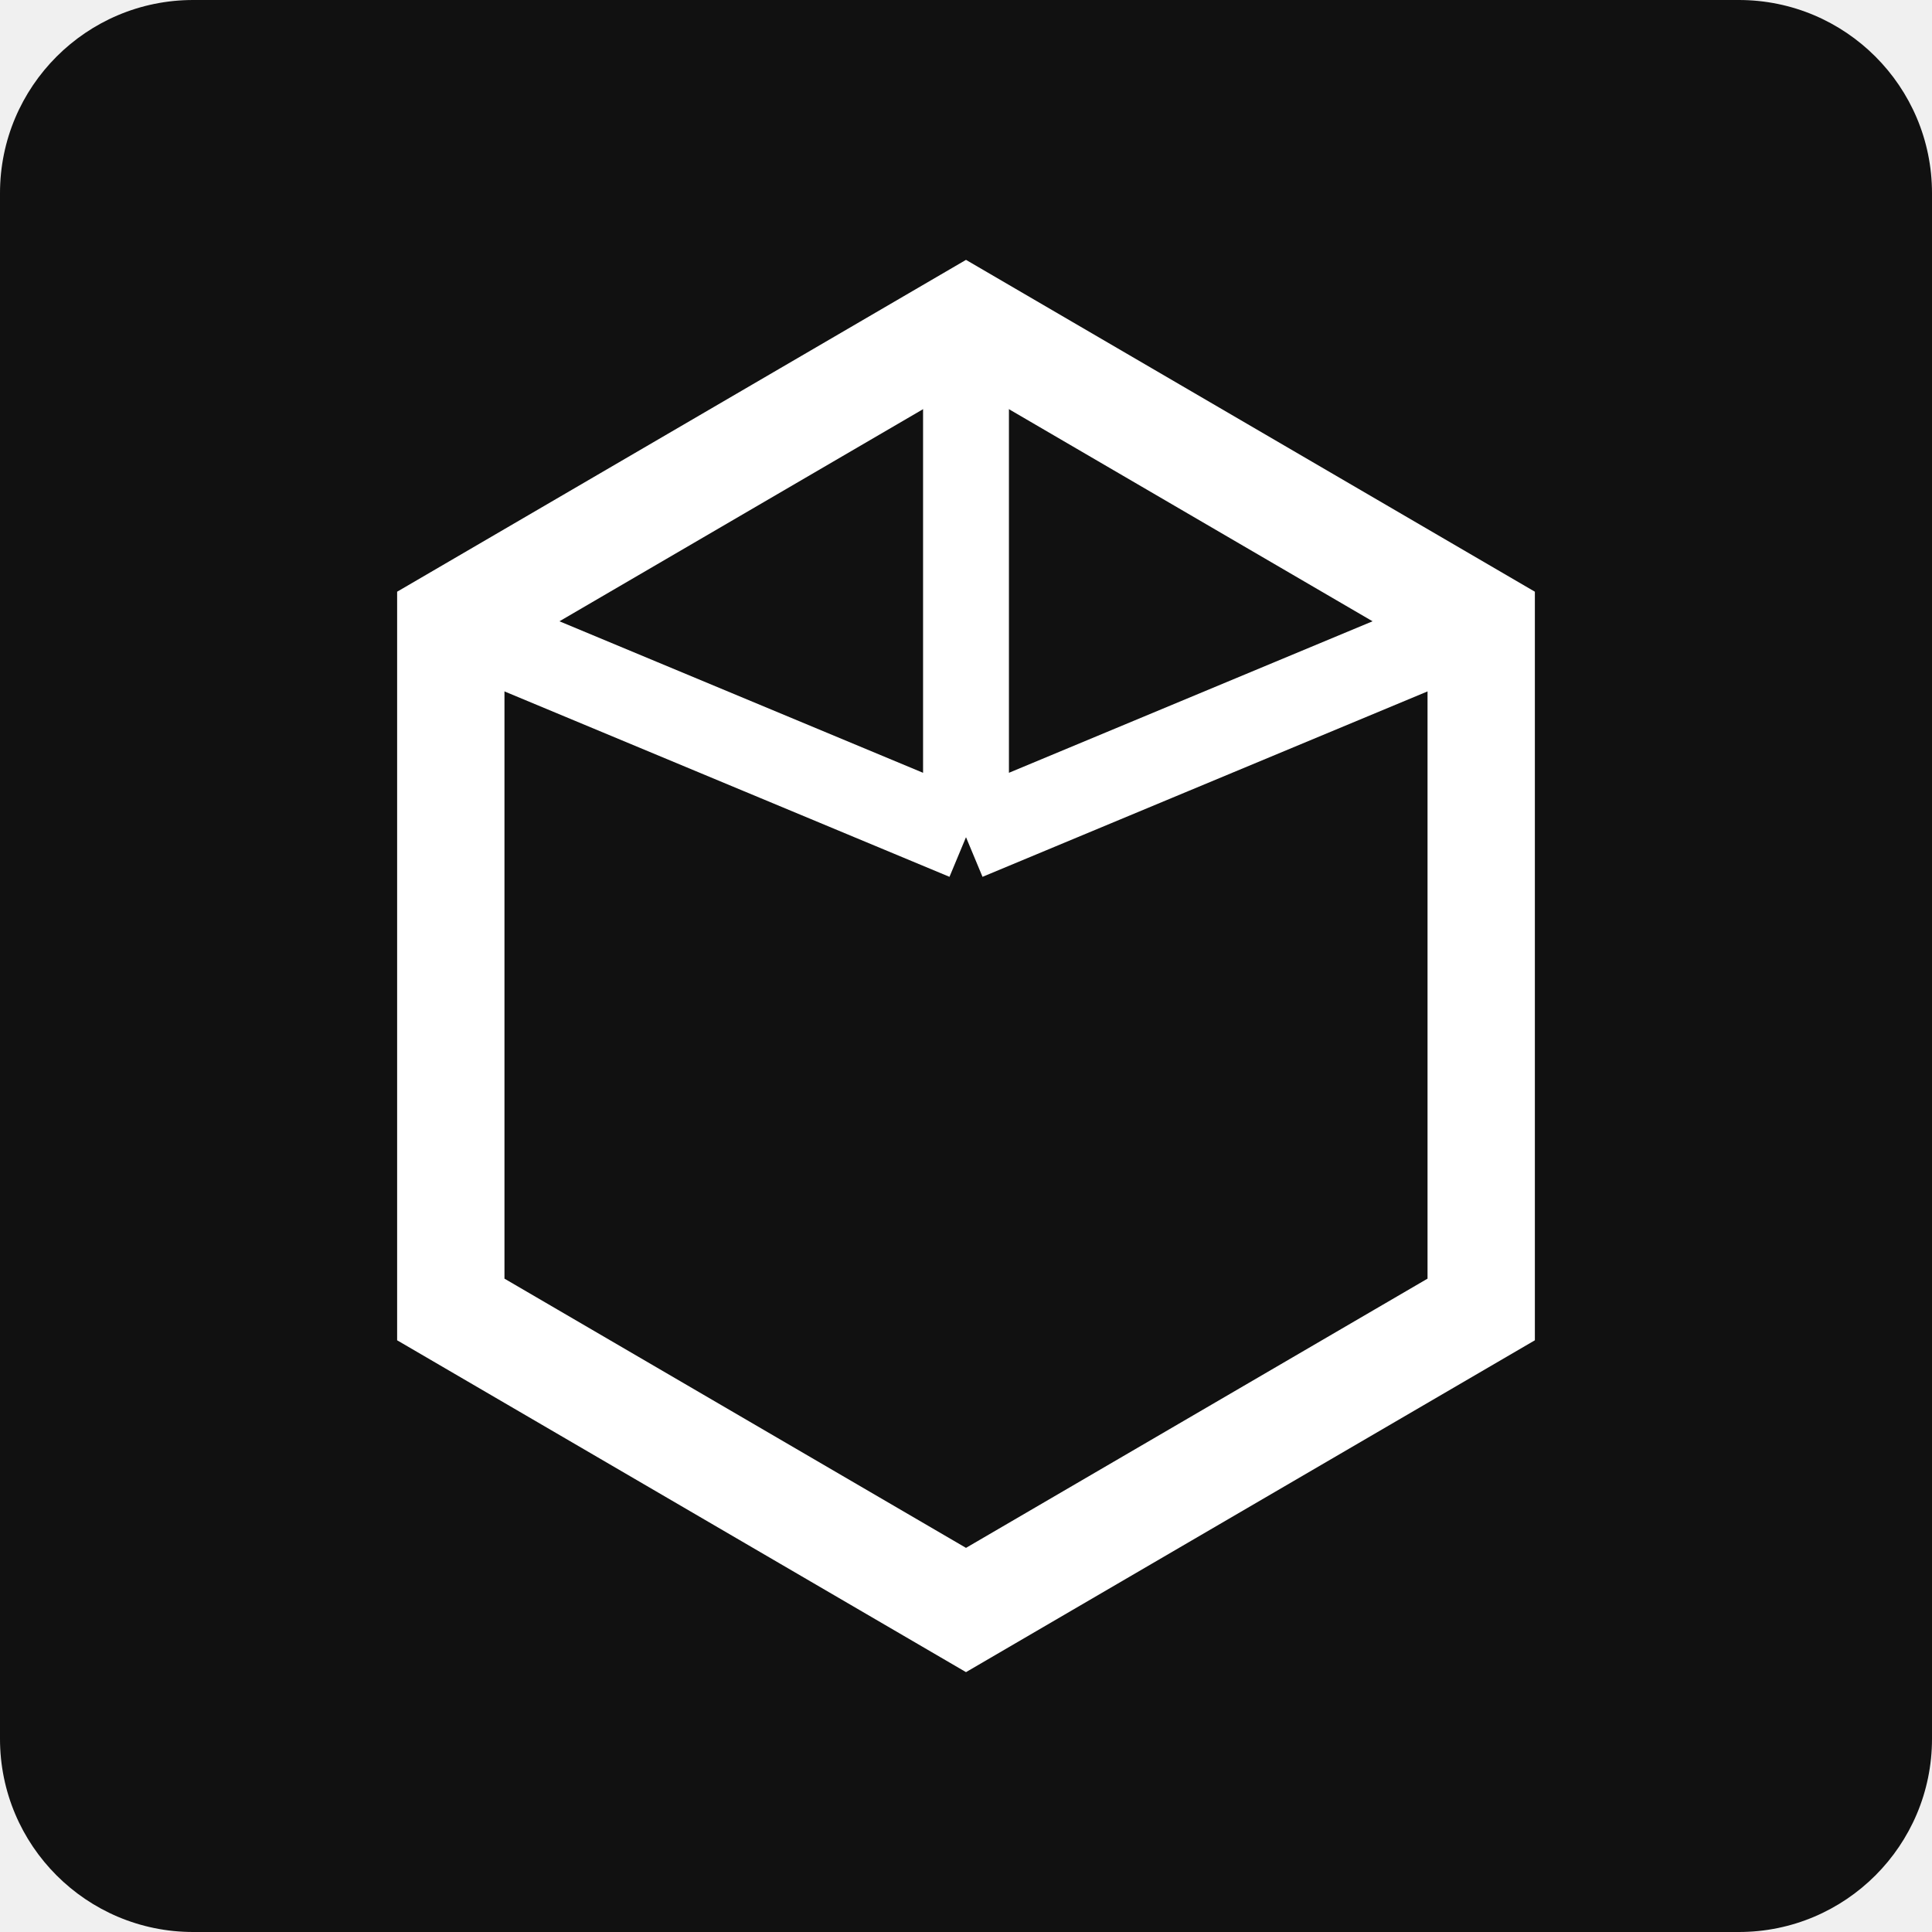
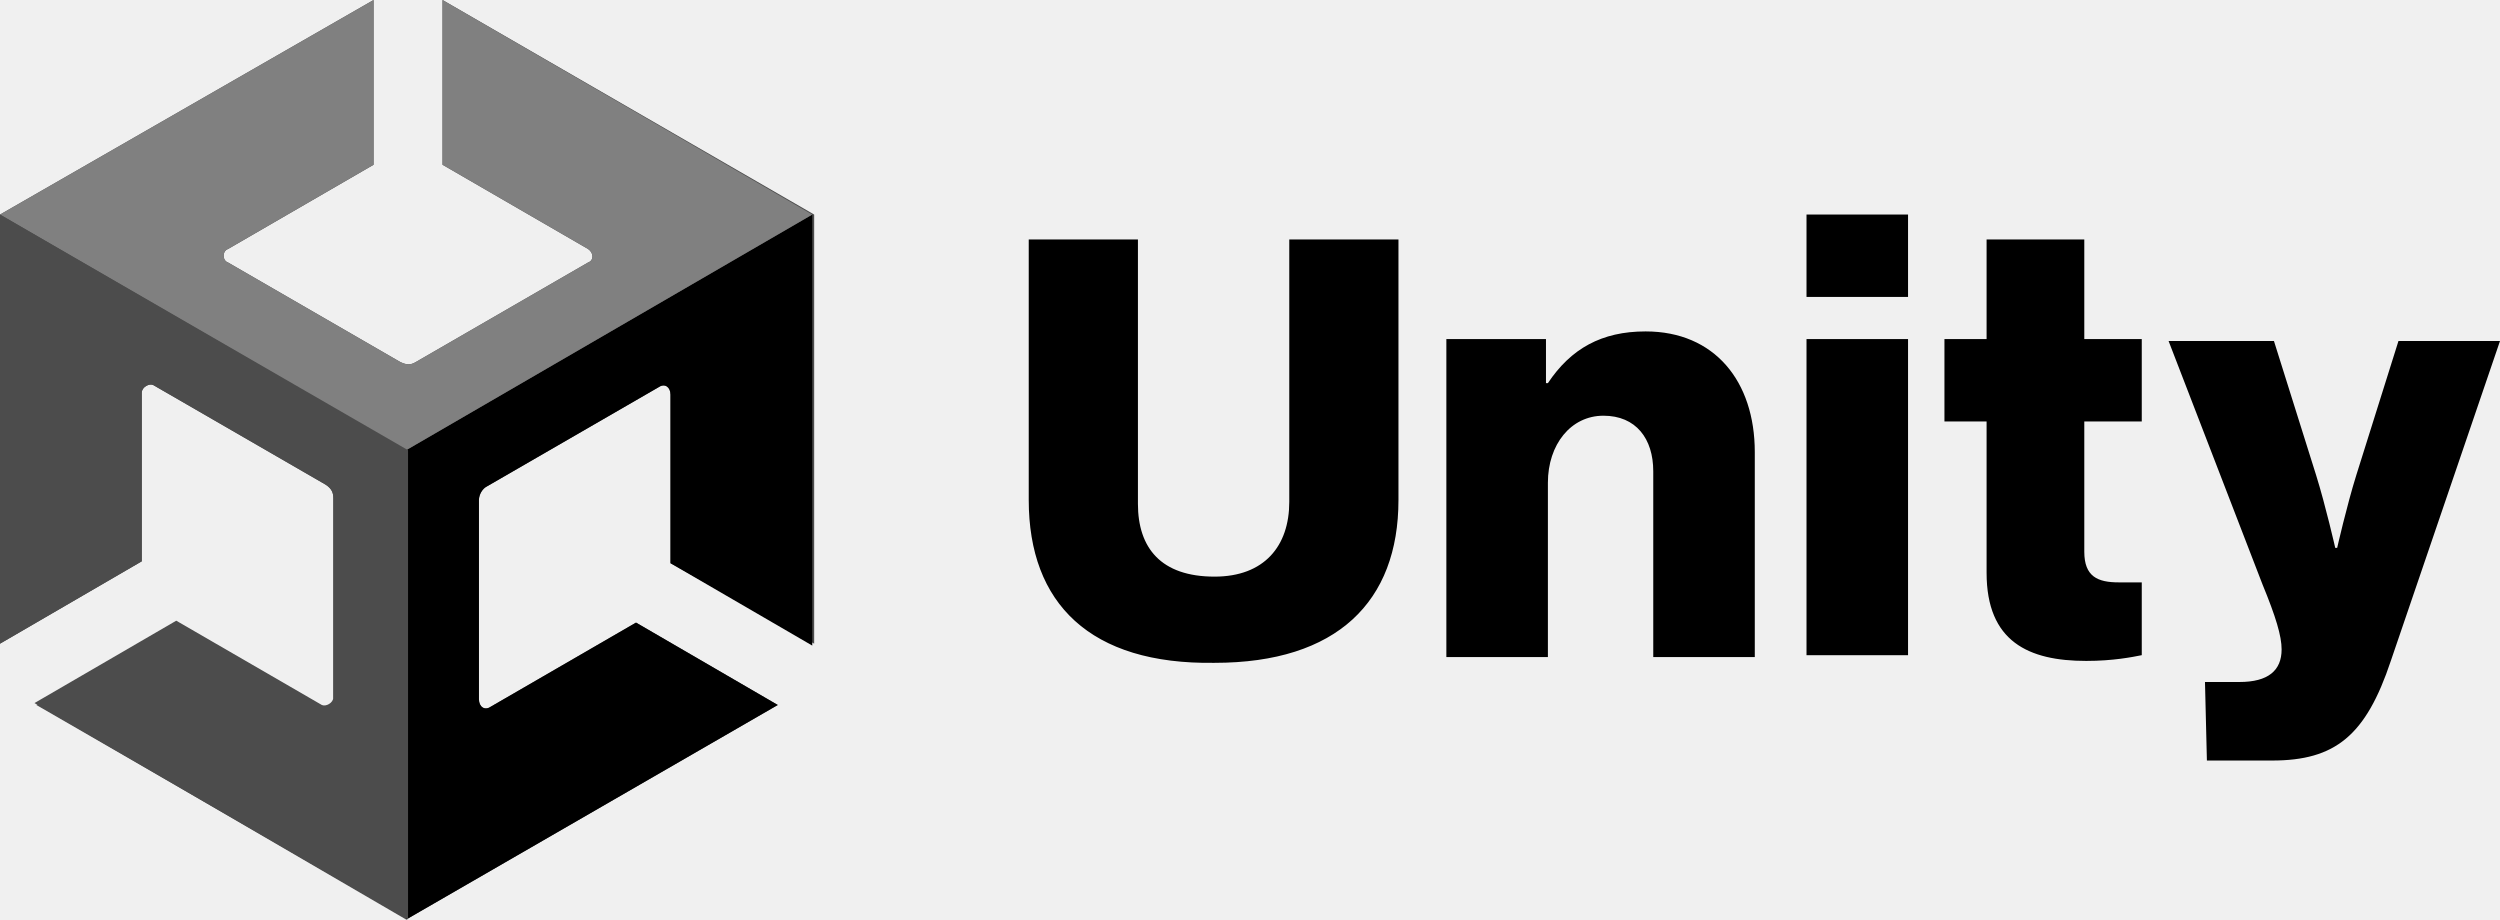
- <svg xmlns="http://www.w3.org/2000/svg" viewBox="0 0 180 180" fill="none">
-   <rect width="180" height="180" rx="18" fill="#111" />
-   <path d="M90 30L138 58V122L90 150L42 122V58L90 30Z" stroke="#fff" stroke-width="10" />
-   <path d="M90 30V78M138 58L90 78M42 58L90 78" stroke="#fff" stroke-width="8" />
+ <svg xmlns="http://www.w3.org/2000/svg" version="1.1" id="Logo" x="0" y="0" viewBox="0 0 1500 551.724" xml:space="preserve" width="1000" height="367.816">
+   <defs id="defs17" />
+   <style id="style2">.st0{fill:#4c4c4c}</style>
+   <g id="g849">
+     <path d="M 617.241,300 V 143.678 h 65.517 v 158.621 c 0,26.437 13.793,43.678 45.977,43.678 29.885,0 44.828,-18.391 44.828,-44.828 V 143.678 h 65.517 V 300 c 0,60.92 -36.782,97.701 -110.345,97.701 C 654.023,398.851 617.241,362.069 617.241,300 Z m 251.724,-96.552 h 58.621 v 26.437 h 1.149 c 13.793,-20.69 32.184,-31.034 58.621,-31.034 41.379,0 65.517,29.885 65.517,72.414 v 122.989 H 991.954 V 282.759 c 0,-19.54 -10.345,-33.333 -29.885,-33.333 -19.54,0 -33.333,17.241 -33.333,40.23 v 104.598 H 867.816 V 203.448 Z M 1083.908,128.736 h 60.92 v 49.425 h -60.92 z m 0,74.713 h 60.92 v 189.655 h -60.92 z m 108.046,140.23 v -90.805 h -25.287 v -49.425 h 25.287 v -59.77 h 58.621 v 59.77 h 34.483 v 49.425 h -34.483 v 78.161 c 0,14.943 8.046,18.391 20.69,18.391 h 13.793 v 43.678 c -5.747,1.149 -17.241,3.448 -33.333,3.448 -34.483,0 -59.77,-11.494 -59.77,-52.874 z m 131.035,65.517 h 20.69 c 17.241,0 25.287,-6.897 25.287,-19.54 0,-8.046 -3.448,-19.54 -11.494,-39.08 L 1301.149,204.598 h 63.218 l 25.287,80.46 c 5.747,18.391 11.494,43.678 11.494,43.678 h 1.149 c 0,0 5.747,-25.287 11.494,-43.678 l 25.287,-80.46 H 1500 l -65.517,191.954 c -14.943,44.828 -33.333,59.77 -71.264,59.77 h -39.081 z" id="path4" style="stroke-width:11.494" />
+     <path class="st0" d="M 488.506,386.207 V 128.736 L 265.517,0 v 98.851 l 87.356,50.575 c 3.448,2.299 3.448,6.897 0,8.046 l -103.448,59.77 c -3.448,2.299 -6.897,1.149 -9.195,0 L 136.782,157.471 c -3.448,-1.149 -3.448,-6.897 0,-8.046 L 224.138,98.851 V 0 L 0,128.736 v 257.471 -1.149 1.149 L 85.057,336.782 V 235.632 c 0,-3.448 4.598,-5.747 6.897,-4.598 L 195.402,290.805 c 3.448,2.299 4.598,4.598 4.598,8.046 V 418.391 c 0,3.448 -4.598,5.747 -6.897,4.598 L 105.747,372.414 20.69,421.839 243.678,551.724 466.667,422.989 381.609,373.563 294.253,424.138 c -3.448,2.299 -6.897,0 -6.897,-4.598 V 300 c 0,-3.448 2.299,-6.897 4.598,-8.046 L 395.402,232.184 c 3.448,-2.299 6.897,0 6.897,4.598 v 101.149 z" id="path6" style="stroke-width:11.494" />
+     <path d="M 243.678,551.724 466.667,422.989 381.609,373.563 294.253,424.138 c -3.448,2.299 -6.897,0 -6.897,-4.598 V 300 c 0,-3.448 2.299,-6.897 4.598,-8.046 L 395.402,232.184 c 3.448,-2.299 6.897,0 6.897,4.598 v 101.149 l 85.057,49.425 V 128.736 L 243.678,270.115 Z" id="path8" style="stroke-width:11.494" />
+     <path d="m 265.517,0 v 98.851 l 87.356,50.575 c 3.448,2.299 3.448,6.897 0,8.046 l -103.448,59.77 c -3.448,2.299 -6.897,1.149 -9.195,0 L 136.782,157.471 c -3.448,-1.149 -3.448,-6.897 0,-8.046 L 224.138,98.851 V 0 L 0,128.736 243.678,270.115 487.356,128.736 Z" fill="#808080" id="path10" style="stroke-width:11.494" />
+     <path class="st0" d="M 194.253,424.138 106.897,373.563 21.839,422.989 244.828,551.724 V 270.115 L 0,128.736 v 257.471 -1.149 1.149 L 85.057,336.782 V 235.632 c 0,-3.448 4.598,-5.747 6.897,-4.598 L 195.402,290.805 c 3.448,2.299 4.598,4.598 4.598,8.046 V 418.391 c 1.149,4.598 -2.299,8.046 -5.747,5.747 z" id="path12" style="stroke-width:11.494" />
+   </g>
</svg>
